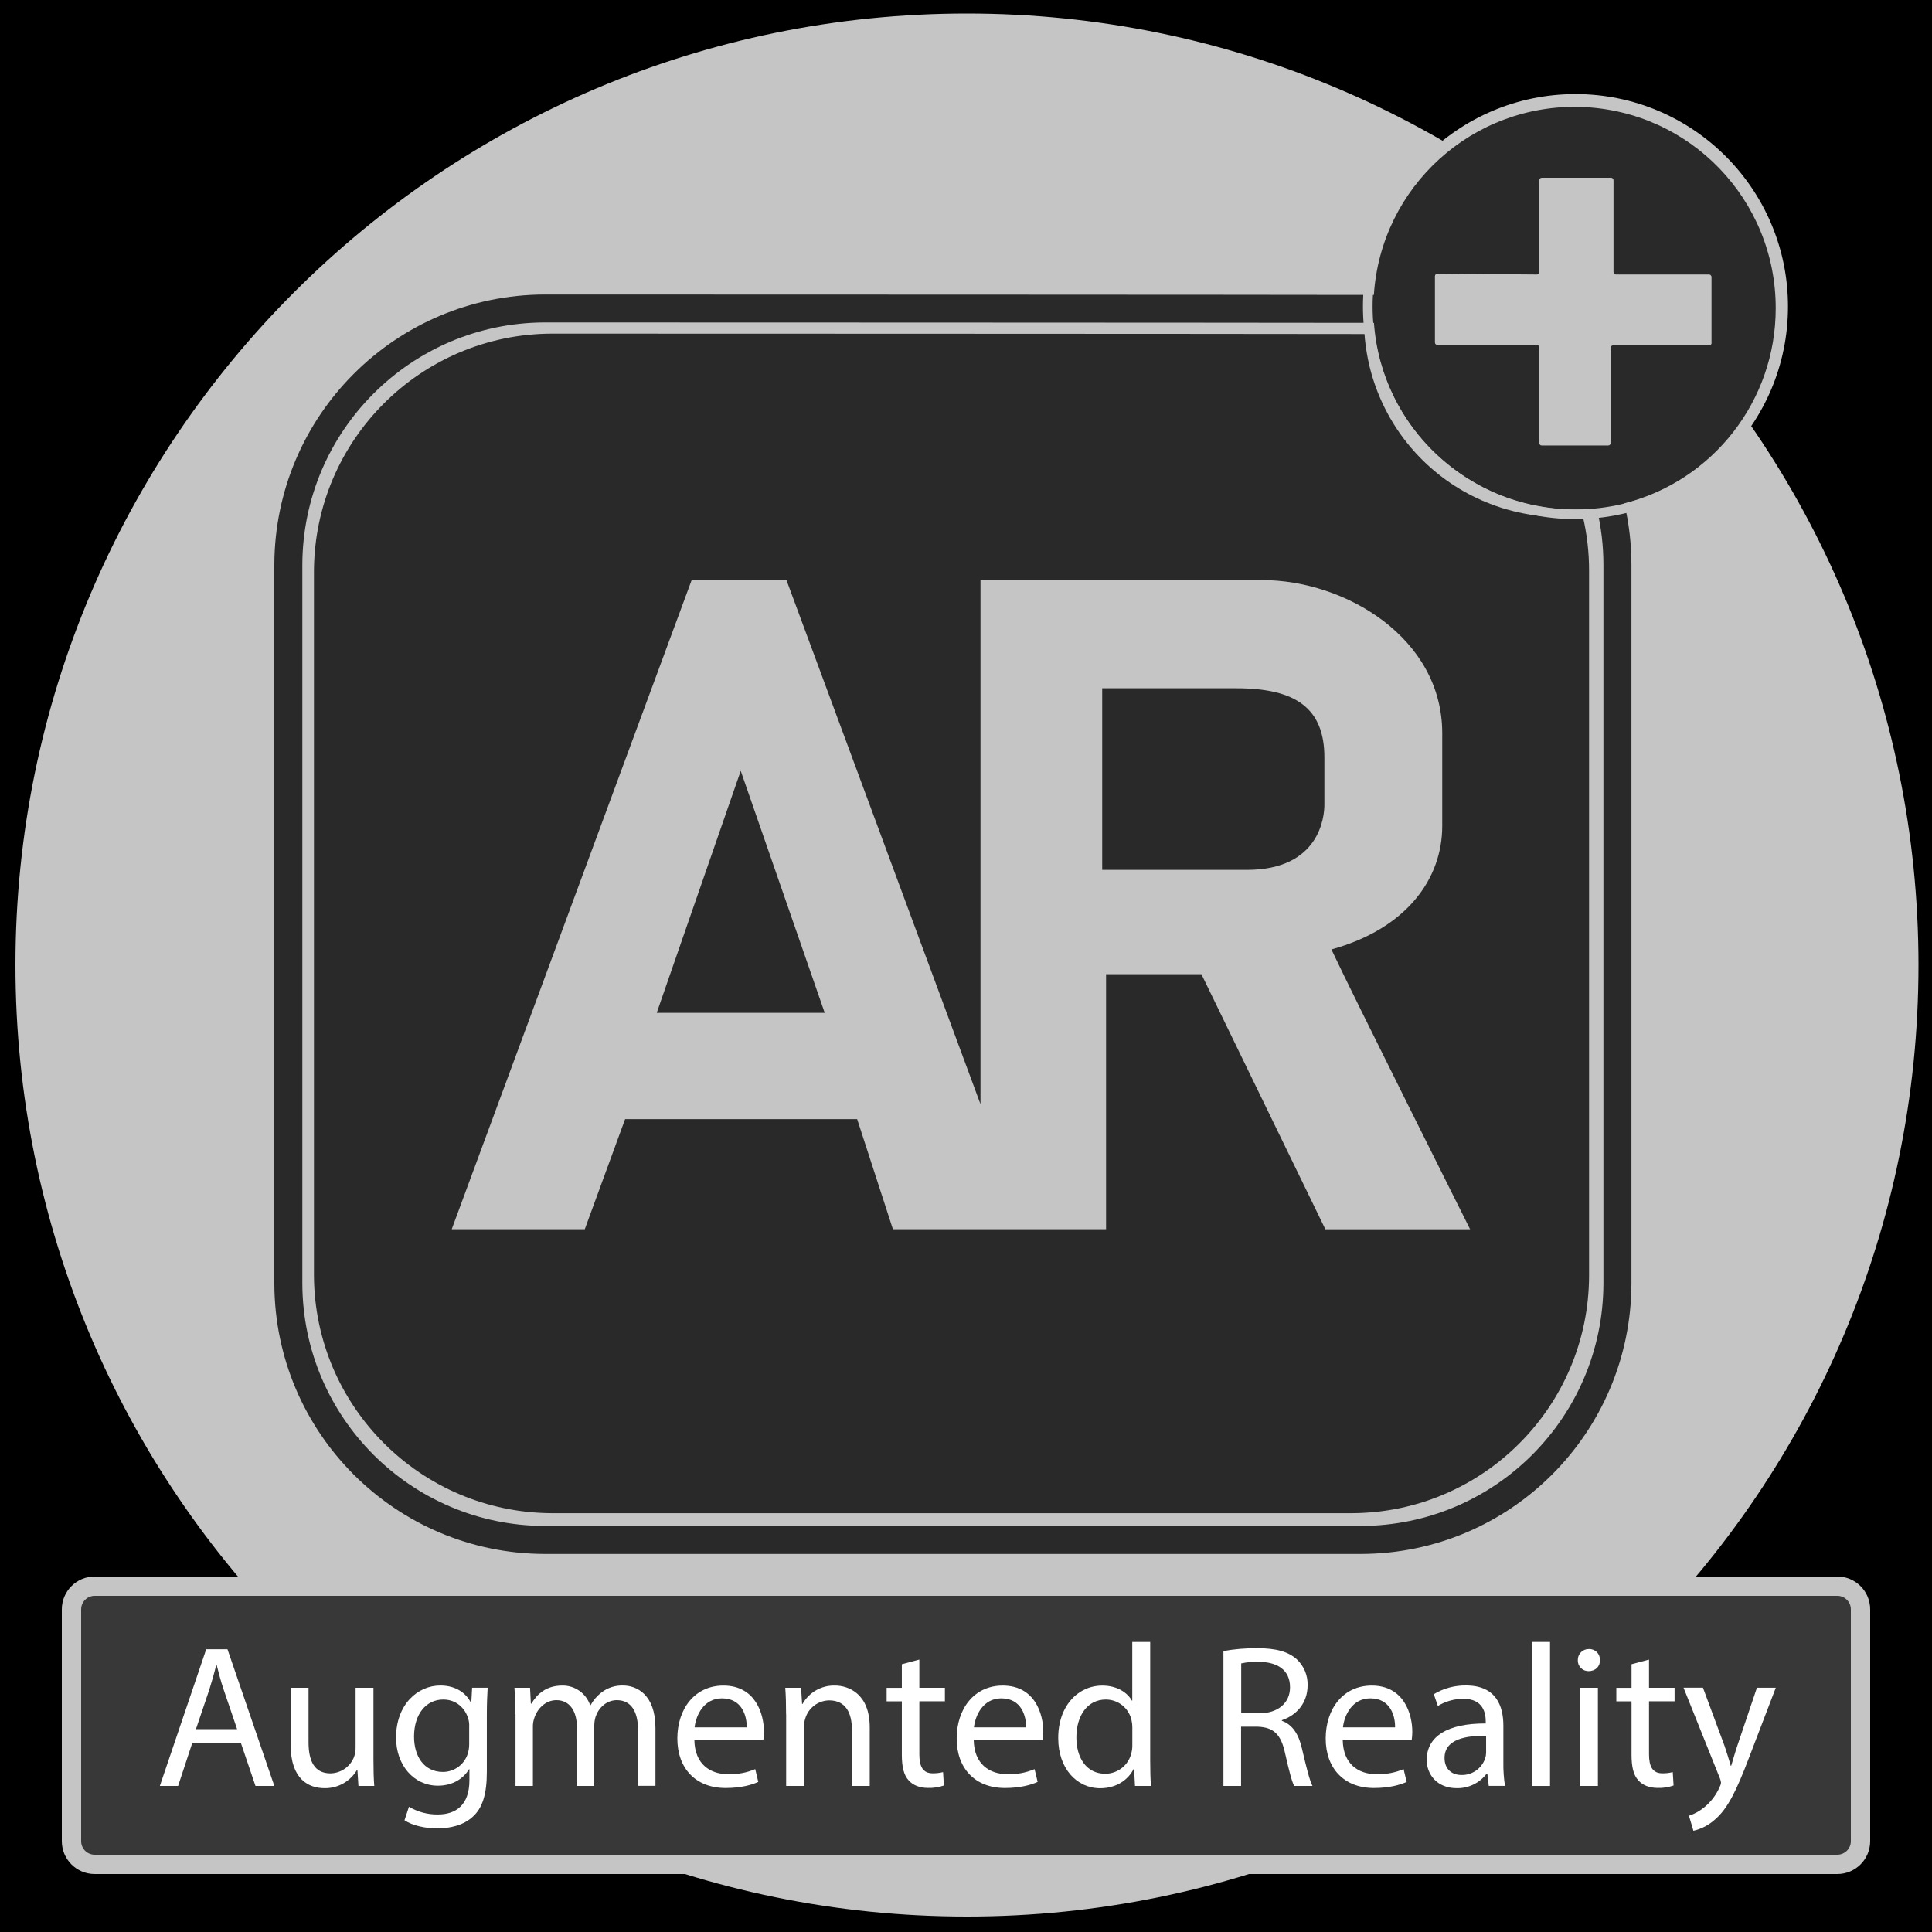
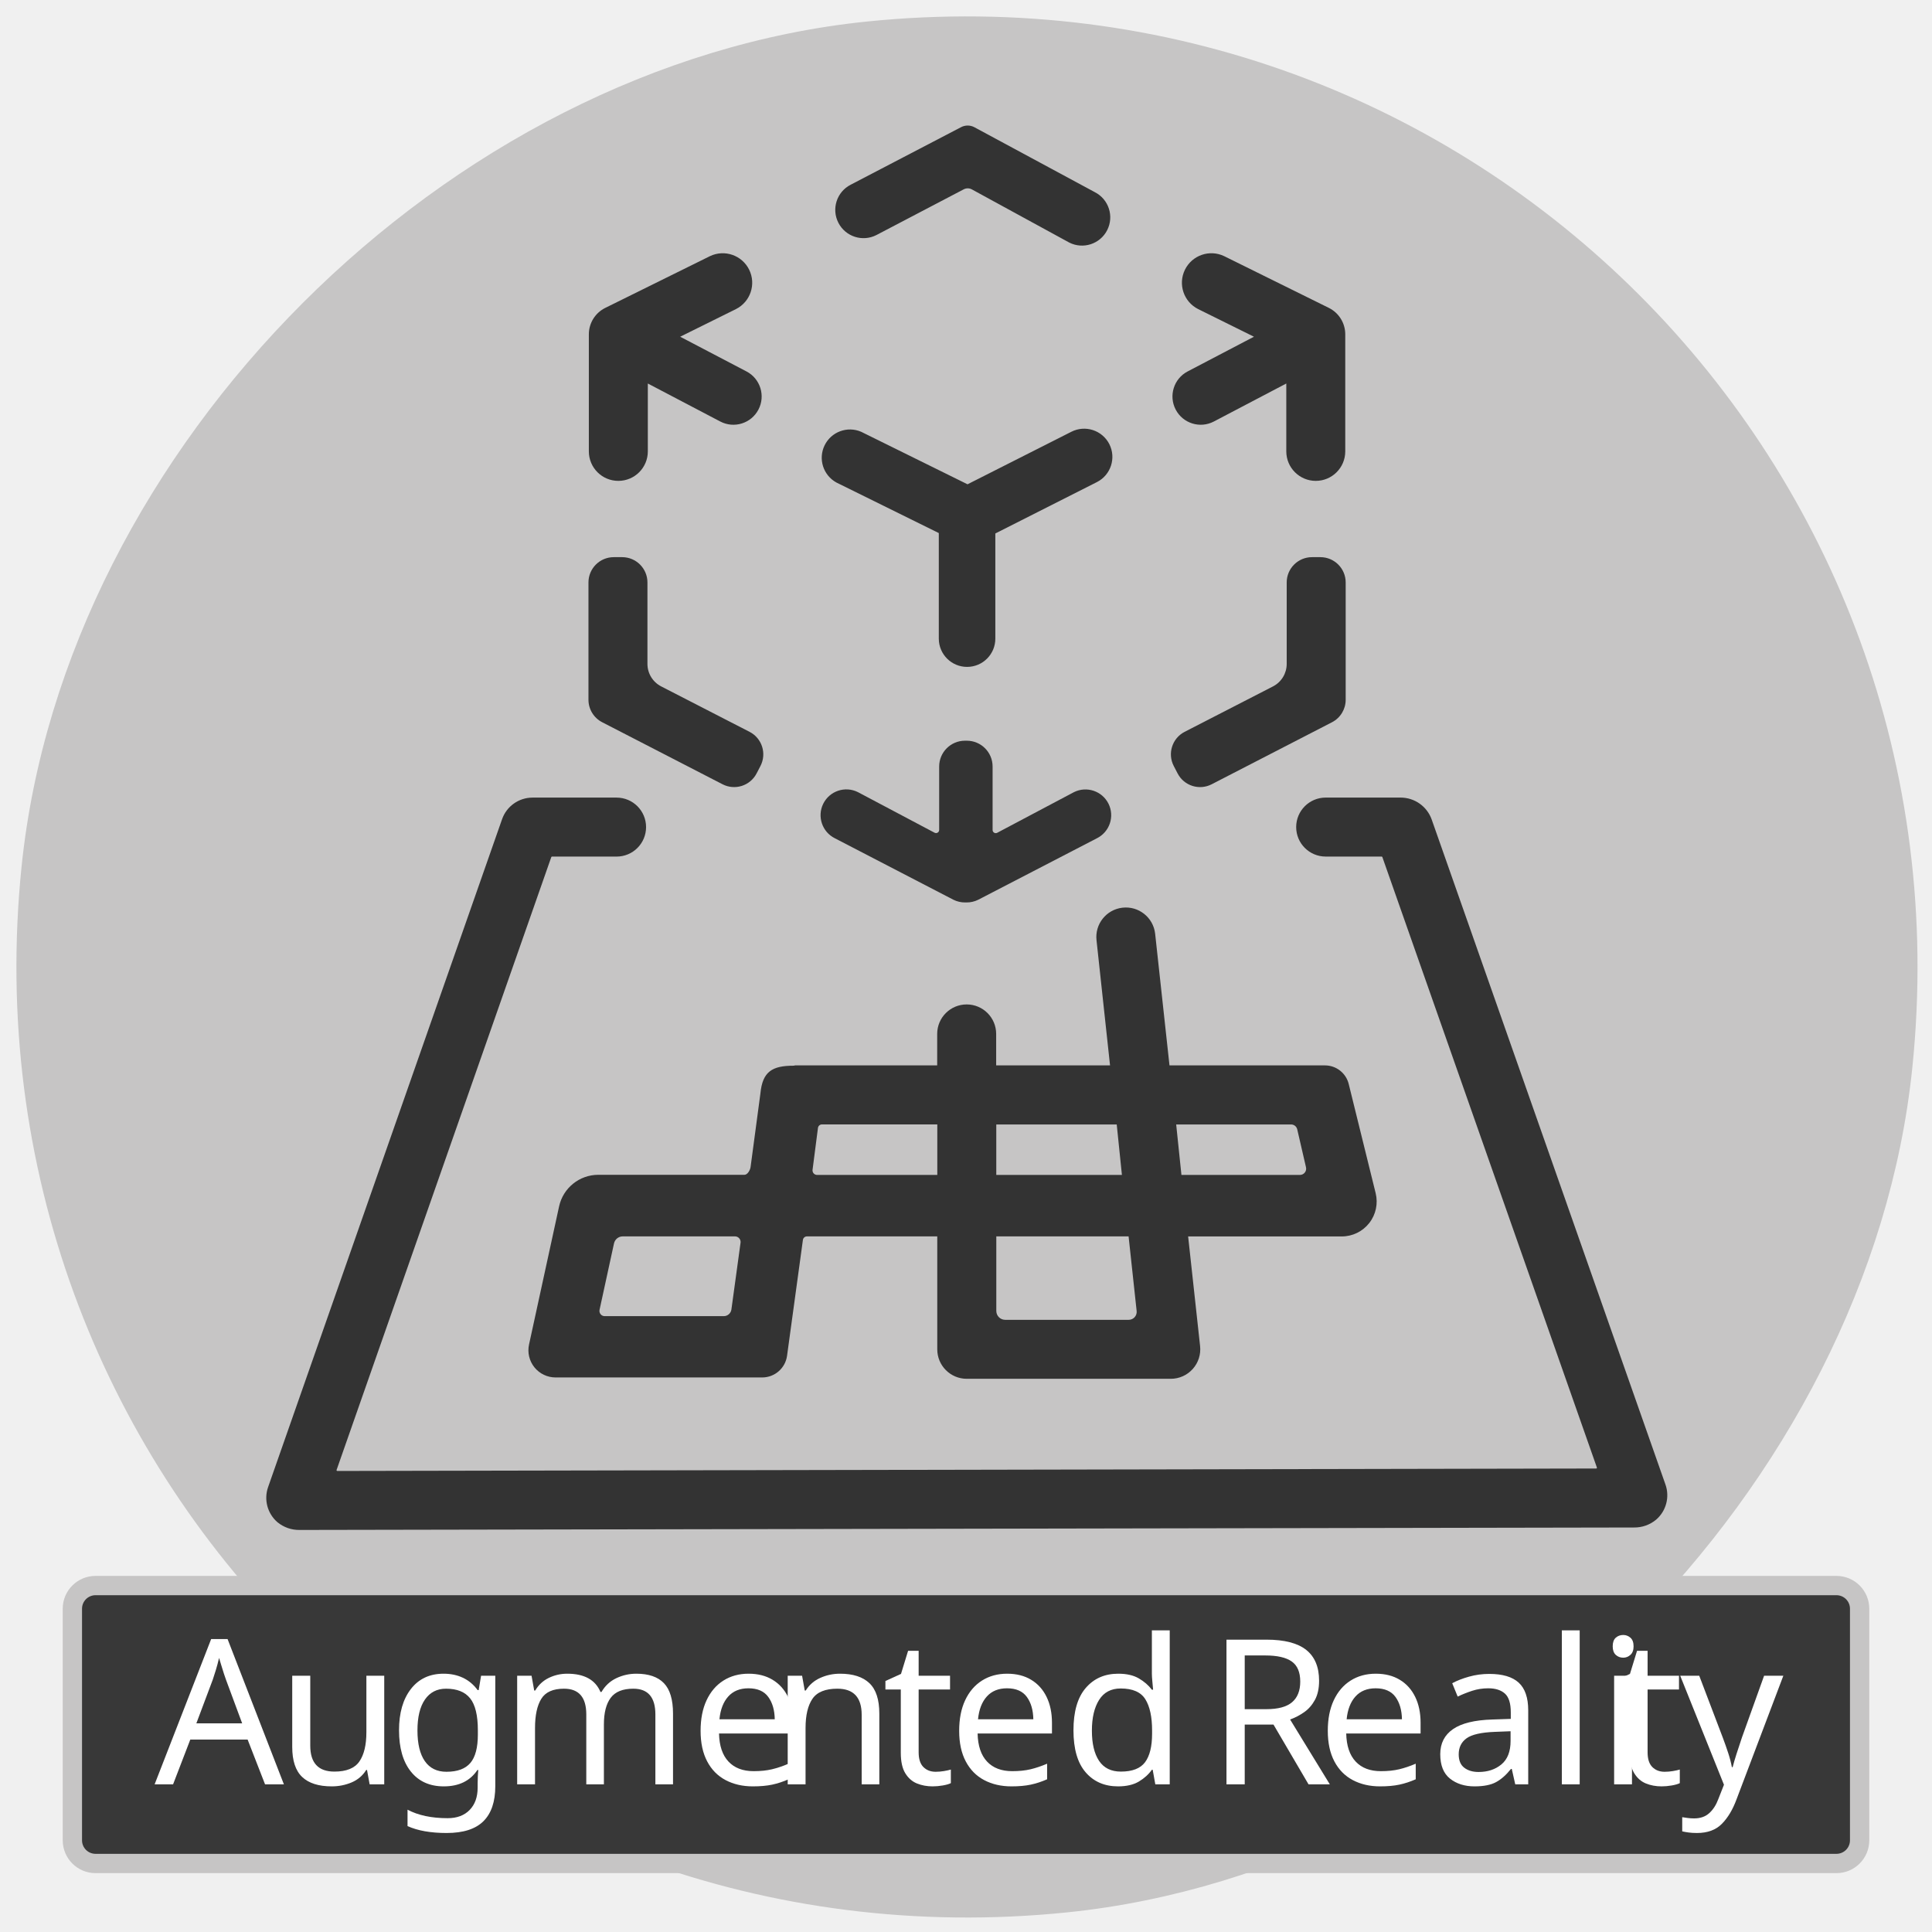
- <svg xmlns="http://www.w3.org/2000/svg" id="_7_-_Augmented_Reality_copy" data-name="7 - Augmented Reality copy" viewBox="0 0 1000 1000">
+ <svg xmlns="http://www.w3.org/2000/svg" id="Layer_1" data-name="Layer 1" viewBox="0 0 1001 1001">
  <defs>
-     <style>.cls-1,.cls-3{fill:#c6c5c5;}.cls-1{stroke:#000;}.cls-1,.cls-4{stroke-miterlimit:10;stroke-width:5px;}.cls-2{fill:#292929;}.cls-4{fill:none;stroke:#c6c5c5;}.cls-5{fill:#383838;}.cls-6{fill:#fff;}</style>
+     <filter id="luminosity-invert-noclip" x="-0.5" y="-0.5" width="1001" height="1001" name="luminosity-invert-noclip">
+       <feFlood result="bg" flood-color="#fff" />
+     </filter>
+     <mask id="mask" x="0.5" y="0.5" width="9863.08" height="9863.08" maskUnits="userSpaceOnUse">
+       <g id="mask-2" data-name="mask">
+         <g style="filter:url(#luminosity-invert-noclip)">
+           <path d="M448.94,11.18C231.57,33.5,33.5,231.57,11.18,448.94c-32.09,312.88,229,574,541.88,541.88C770.43,968.5,968.5,770.43,990.82,553.06,1022.92,240.17,761.83-20.92,448.94,11.18Z" style="fill:#c6c5c5" />
+         </g>
+       </g>
+     </mask>
  </defs>
-   <rect class="cls-1" width="1000" height="1000" />
-   <g id="RING">
-     <path d="M0-1V999H1000V-1H0ZM500.5,992C228.5,992,8,771.5,8,499.5S228.5,7,500.5,7,993,227.5,993,499.5,772.5,992,500.5,992Z" />
+   <g style="mask:url(#mask)">
+     <rect x="0.5" y="0.5" width="1000" height="1000" style="fill:#933;fill-opacity:0" />
  </g>
-   <polygon class="cls-2" points="339.92 524.25 426.87 524.25 383.4 398.99 339.92 524.25" />
-   <path class="cls-2" d="M819.2,267A102,102,0,0,1,706.27,172.9c-65.28-.13-416.74-0.21-420.62-0.21A123.5,123.5,0,0,0,162.5,295.57V660.22a123.65,123.65,0,0,0,123.16,123H699.81a123.24,123.24,0,0,0,122.69-123V295.57A121.75,121.75,0,0,0,819.2,267ZM686,636.25l-64.14-132H572.5v132H462.17l-18.51-57H323.56l-20.88,57H233.81L358,300.25h49.07L507.5,571.52V300.25H653.3c42.83,0,93.2,29.77,93.2,79.28v48c0,27.33-18.41,53.14-57.36,63.9,10.55,22.6,71.78,144.83,71.78,144.83H686Z" />
-   <path class="cls-2" d="M640,356.25H570.5v94h74.83c37.88,0,40.17-27.68,40.17-33.7V392C685.5,366.62,670.73,356.25,640,356.25Z" />
-   <circle class="cls-3" cx="814.49" cy="159.67" r="107.5" />
-   <path class="cls-2" d="M919.11,159.66a104.11,104.11,0,0,0-208-7c-59.37-.13-337.38-0.2-429.23-0.22A140.28,140.28,0,0,0,142,292.3V664.43A140.28,140.28,0,0,0,281.89,804.32H704.54A140.28,140.28,0,0,0,844.43,664.43V292.3a138.83,138.83,0,0,0-3.68-31.75A104.15,104.15,0,0,0,919.11,159.66ZM829.93,292.3V664.43a125.79,125.79,0,0,1-125.4,125.4H281.89a125.79,125.79,0,0,1-125.4-125.4V292.3A125.79,125.79,0,0,1,281.89,166.9c4,0,362.64.08,429.26,0.21A104.12,104.12,0,0,0,815,263.77a105.22,105.22,0,0,0,11.47-.63A124.34,124.34,0,0,1,829.93,292.3Zm56-114.82a1.28,1.28,0,0,1-1.28,1.28H834.95a1.28,1.28,0,0,0-1.28,1.28v49.27a1.28,1.28,0,0,1-1.28,1.28H798a1.28,1.28,0,0,1-1.28-1.28V179.83a1.28,1.28,0,0,0-1.28-1.28H744a1.28,1.28,0,0,1-1.28-1.28V142.94a1.28,1.28,0,0,1,1.29-1.28l51.45,0.42a1.28,1.28,0,0,0,1.29-1.28V93.29A1.28,1.28,0,0,1,798,92h35.87a1.28,1.28,0,0,1,1.28,1.28V140.8a1.28,1.28,0,0,0,1.28,1.28h48.17a1.28,1.28,0,0,1,1.28,1.28v34.12Z" />
-   <circle class="cls-4" cx="815.46" cy="158.69" r="107.5" />
-   <g id="Layer_3_copy_14" data-name="Layer 3 copy 14">
-     <rect class="cls-5" x="37" y="821" width="926" height="144" rx="12" ry="12" />
-     <path class="cls-3" d="M951,970H49a17,17,0,0,1-17-17V833a17,17,0,0,1,17-17H951a17,17,0,0,1,17,17V953A17,17,0,0,1,951,970ZM49,826a7,7,0,0,0-7,7V953a7,7,0,0,0,7,7H951a7,7,0,0,0,7-7V833a7,7,0,0,0-7-7H49Z" />
-     <path class="cls-6" d="M99.53,902.15l-7.35,22.26H82.74l24-70.77h11L142,924.41h-9.76l-7.56-22.26H99.53Zm23.2-7.14-6.93-20.37c-1.58-4.62-2.62-8.82-3.67-12.92h-0.21c-1,4.2-2.2,8.5-3.57,12.81L101.42,895h21.31Z" />
-     <path class="cls-6" d="M193.3,910.55c0,5.25.1,9.87,0.42,13.86h-8.19L185,916.11h-0.21a19.12,19.12,0,0,1-16.8,9.45c-8,0-17.53-4.41-17.53-22.26V873.59h9.24v28.14c0,9.66,2.94,16.17,11.34,16.17a13.36,13.36,0,0,0,12.18-8.4,13.51,13.51,0,0,0,.84-4.72V873.59h9.24v37Z" />
-     <path class="cls-6" d="M252.41,873.59c-0.21,3.67-.42,7.77-0.42,14v29.5c0,11.65-2.31,18.79-7.24,23.2-4.93,4.62-12.07,6.09-18.48,6.09-6.09,0-12.81-1.47-16.9-4.2l2.31-7a28.66,28.66,0,0,0,14.91,4c9.45,0,16.38-4.93,16.38-17.74v-5.67h-0.21c-2.83,4.72-8.29,8.5-16.17,8.5C214,924.2,205,913.49,205,899.42c0-17.22,11.23-27,22.89-27,8.82,0,13.65,4.62,15.85,8.82h0.21l0.42-7.67h8.08Zm-9.55,20.05a13.16,13.16,0,0,0-.52-4.2c-1.68-5.35-6.19-9.76-12.91-9.76-8.82,0-15.12,7.46-15.12,19.21,0,10,5,18.27,15,18.27a13.51,13.51,0,0,0,12.81-9.45,16.08,16.08,0,0,0,.73-4.93v-9.13Z" />
-     <path class="cls-6" d="M266.69,887.34c0-5.25-.1-9.55-0.42-13.75h8.08l0.42,8.19h0.31c2.83-4.83,7.56-9.34,16-9.34a15,15,0,0,1,14.38,10.18h0.21a20.93,20.93,0,0,1,5.67-6.62,17.34,17.34,0,0,1,11.23-3.57c6.72,0,16.69,4.41,16.69,22v29.92h-9V895.64c0-9.76-3.57-15.64-11-15.64-5.25,0-9.34,3.88-10.92,8.4a15.22,15.22,0,0,0-.74,4.62v31.39h-9V894c0-8.08-3.57-14-10.6-14-5.77,0-10,4.62-11.44,9.24a12.74,12.74,0,0,0-.73,4.51v30.66h-9V887.34Z" />
-     <path class="cls-6" d="M359.41,900.68c0.21,12.5,8.19,17.64,17.43,17.64a33.41,33.41,0,0,0,14.07-2.62l1.58,6.62c-3.25,1.47-8.82,3.15-16.9,3.15-15.64,0-25-10.29-25-25.62s9-27.4,23.83-27.4c16.59,0,21,14.59,21,23.94a34.81,34.81,0,0,1-.32,4.3h-35.7Zm27.09-6.61c0.1-5.88-2.42-15-12.81-15-9.34,0-13.44,8.61-14.17,15h27Z" />
-     <path class="cls-6" d="M406.87,887.34c0-5.25-.1-9.55-0.42-13.75h8.19l0.52,8.4h0.21a18.69,18.69,0,0,1,16.8-9.55c7,0,18,4.2,18,21.63v30.34h-9.24V895.11c0-8.19-3-15-11.76-15a13.13,13.13,0,0,0-12.39,9.45,13.28,13.28,0,0,0-.63,4.3v30.55h-9.24V887.34Z" />
-     <path class="cls-6" d="M475.85,859v14.59h13.23v7H475.85V908c0,6.3,1.78,9.87,6.93,9.87a20.58,20.58,0,0,0,5.35-.63l0.42,6.93a22.61,22.61,0,0,1-8.19,1.26c-4.3,0-7.77-1.37-10-3.88-2.62-2.73-3.57-7.25-3.57-13.23V880.62h-7.87v-7h7.87V861.41Z" />
-     <path class="cls-6" d="M504,900.68c0.21,12.5,8.19,17.64,17.43,17.64a33.41,33.41,0,0,0,14.07-2.62l1.58,6.62c-3.26,1.47-8.82,3.15-16.9,3.15-15.64,0-25-10.29-25-25.62s9-27.4,23.83-27.4c16.59,0,21,14.59,21,23.94a34.91,34.91,0,0,1-.32,4.3H504Zm27.09-6.61c0.1-5.88-2.42-15-12.81-15-9.34,0-13.44,8.61-14.17,15h27Z" />
-     <path class="cls-6" d="M595.34,849.86v61.42c0,4.51.1,9.66,0.42,13.12h-8.29L587,915.59h-0.21c-2.83,5.67-9,10-17.32,10-12.28,0-21.73-10.39-21.73-25.83-0.1-16.9,10.39-27.3,22.78-27.3,7.77,0,13,3.67,15.33,7.77h0.21V849.86h9.24Zm-9.24,44.41a16.29,16.29,0,0,0-.42-3.88,13.59,13.59,0,0,0-13.33-10.71c-9.55,0-15.22,8.4-15.22,19.63,0,10.29,5,18.79,15,18.79a13.89,13.89,0,0,0,13.54-11,16,16,0,0,0,.42-4v-8.82Z" />
-     <path class="cls-6" d="M633.24,854.58a95.14,95.14,0,0,1,17.54-1.47c9.76,0,16.06,1.79,20.47,5.77a17.63,17.63,0,0,1,5.56,13.44c0,9.34-5.88,15.54-13.33,18.06v0.31c5.46,1.89,8.71,6.93,10.39,14.28,2.31,9.87,4,16.69,5.46,19.42h-9.45c-1.16-2-2.73-8.08-4.72-16.9-2.1-9.76-5.88-13.44-14.17-13.75h-8.61v30.66h-9.13V854.58Zm9.13,32.23h9.35c9.76,0,16-5.35,16-13.44,0-9.13-6.62-13.12-16.27-13.23a37.53,37.53,0,0,0-9,.84v25.83Z" />
-     <path class="cls-6" d="M695,900.68c0.21,12.5,8.19,17.64,17.43,17.64a33.42,33.42,0,0,0,14.07-2.62l1.58,6.62c-3.25,1.47-8.82,3.15-16.9,3.15-15.64,0-25-10.29-25-25.62s9-27.4,23.83-27.4c16.59,0,21,14.59,21,23.94a34.67,34.67,0,0,1-.32,4.3H695Zm27.09-6.61c0.11-5.88-2.41-15-12.81-15-9.35,0-13.44,8.61-14.17,15h27Z" />
-     <path class="cls-6" d="M770.58,924.41l-0.74-6.4h-0.32A18.93,18.93,0,0,1,754,925.56c-10.29,0-15.54-7.25-15.54-14.59,0-12.28,10.92-19,30.55-18.9v-1c0-4.2-1.16-11.76-11.55-11.76A25.32,25.32,0,0,0,744.23,883l-2.1-6.09a31.54,31.54,0,0,1,16.69-4.51c15.54,0,19.32,10.6,19.32,20.79v19a71.56,71.56,0,0,0,.84,12.18h-8.4Zm-1.37-25.93c-10.08-.21-21.52,1.57-21.52,11.44,0,6,4,8.82,8.71,8.82a12.64,12.64,0,0,0,12.28-8.5,9.62,9.62,0,0,0,.53-2.94v-8.82Z" />
-     <path class="cls-6" d="M793.05,849.86h9.24v74.55h-9.24V849.86Z" />
-     <path class="cls-6" d="M828.12,859.31c0.11,3.15-2.21,5.67-5.88,5.67a5.49,5.49,0,0,1-5.57-5.67,5.63,5.63,0,0,1,5.77-5.77A5.48,5.48,0,0,1,828.12,859.31Zm-10.29,65.1V873.59h9.24v50.82h-9.24Z" />
-     <path class="cls-6" d="M853.53,859v14.59h13.23v7H853.53V908c0,6.3,1.79,9.87,6.93,9.87a20.59,20.59,0,0,0,5.36-.63l0.42,6.93a22.61,22.61,0,0,1-8.19,1.26c-4.3,0-7.77-1.37-10-3.88-2.62-2.73-3.57-7.25-3.57-13.23V880.62h-7.87v-7h7.87V861.41Z" />
-     <path class="cls-6" d="M881.46,873.59l11.13,30C893.74,907,895,911,895.84,914h0.21c0.94-3,2-6.93,3.25-10.6l10.08-29.82h9.76l-13.86,36.22c-6.61,17.43-11.13,26.35-17.43,31.81a25,25,0,0,1-11.34,6l-2.31-7.77a24.45,24.45,0,0,0,8.08-4.51A28,28,0,0,0,890.07,925a6.64,6.64,0,0,0,.74-2.21,8.06,8.06,0,0,0-.63-2.42l-18.79-46.83h10.08Z" />
+   <path d="M448.94,11.18C231.57,33.5,33.5,231.57,11.18,448.94c-32.09,312.88,229,574,541.88,541.88C770.43,968.5,968.5,770.43,990.82,553.06,1022.92,240.17,761.83-20.92,448.94,11.18Z" style="fill:#c6c5c5" />
+   <g id="Layer_3_copy_16" data-name="Layer 3 copy 16">
+     <rect x="37.5" y="821.5" width="926" height="144" rx="12" ry="12" style="fill:#383838" />
+     <path d="M951.5,970.5H49.5a17,17,0,0,1-17-17v-120a17,17,0,0,1,17-17h902a17,17,0,0,1,17,17v120A17,17,0,0,1,951.5,970.5Zm-902-144a7,7,0,0,0-7,7h0v120a7,7,0,0,0,7,7h902a7,7,0,0,0,7-7v-120a7,7,0,0,0-7-7H49.5Z" style="fill:#c6c5c5" />
+   </g>
+   <g id="_7_-_AR" data-name="7 - AR">
+     <path d="M610.14,400.73l-2-3.85a13.11,13.11,0,0,1,5.59-17.68l45.85-23.57A13.11,13.11,0,0,0,666.66,344V301.78a13.11,13.11,0,0,1,13.11-13.11h4.34a13.11,13.11,0,0,1,13.11,13.11v60.78a13.11,13.11,0,0,1-7.07,11.64l-62.33,32.13A13.11,13.11,0,0,1,610.14,400.73Z" style="fill:#333" />
+     <path d="M574.34,416.43h0a13.37,13.37,0,0,0-17.92-6l-39.79,21.07a1.63,1.63,0,0,1-2.35-1.46v-32.9a13.37,13.37,0,0,0-13.37-13.37l-0.47,0-0.47,0a13.37,13.37,0,0,0-13.37,13.37V430a1.63,1.63,0,0,1-2.35,1.46L444.47,410.4a13.37,13.37,0,0,0-17.92,6h0a13.37,13.37,0,0,0,6,17.92L494,466.18a13.25,13.25,0,0,0,6.05,1.39h0.72a13.25,13.25,0,0,0,6.05-1.39l61.45-31.83A13.37,13.37,0,0,0,574.34,416.43Z" style="fill:#333" />
+     <path d="M688.47,159.51l-54.2-26.79a15.28,15.28,0,0,0-13.49,27.42l28.91,14.32-34.38,18a14.64,14.64,0,0,0,13.61,25.93l37.53-19.69v35.17a15.28,15.28,0,0,0,15.28,15.28h0A15.28,15.28,0,0,0,697,233.92v-60.7A15.28,15.28,0,0,0,688.47,159.51Z" style="fill:#333" />
+     <path d="M392,400.73l2-3.85a13.11,13.11,0,0,0-5.59-17.68l-45.85-23.57A13.11,13.11,0,0,1,335.45,344V301.78a13.11,13.11,0,0,0-13.11-13.11H318a13.11,13.11,0,0,0-13.11,13.11v60.78A13.11,13.11,0,0,0,312,374.2l62.33,32.13A13.11,13.11,0,0,0,392,400.73Z" style="fill:#333" />
+     <path d="M313.63,159.51l54.2-26.79a15.28,15.28,0,0,1,13.49,27.42l-28.91,14.32,34.38,18a14.64,14.64,0,0,1-13.61,25.93l-37.53-19.69v35.17a15.28,15.28,0,0,1-15.28,15.28h0a15.28,15.28,0,0,1-15.28-15.28v-60.7A15.28,15.28,0,0,1,313.63,159.51Z" style="fill:#333" />
+     <path d="M574.76,230.1h0a14.64,14.64,0,0,0-19.7-6.38l-53.77,27.2-55.07-27.19A14.64,14.64,0,0,0,433.36,250l53.05,26.19,0,54.76a14.64,14.64,0,0,0,14.71,14.58h0a14.64,14.64,0,0,0,14.58-14.71l0-54.42,52.68-26.65A14.64,14.64,0,0,0,574.76,230.1Z" style="fill:#333" />
+     <path d="M553.95,125.65L503.45,98.08a4.5,4.5,0,0,0-4.1,0l-45.26,23.7a14.64,14.64,0,0,1-19.71-6.35h0a14.64,14.64,0,0,1,6.35-19.71L498,65.86a7.38,7.38,0,0,1,6.73,0l62.53,33.71a14.64,14.64,0,0,1,6.38,19.7h0A14.64,14.64,0,0,1,553.95,125.65Z" style="fill:#333" />
+     <path d="M846.55,791.42l-691.28,1.27a17.57,17.57,0,0,1-11.51-4,16.71,16.71,0,0,1-4.86-18.18L260.14,424.42a16.72,16.72,0,0,1,15.76-11.17h43.56a15.28,15.28,0,0,1,15.28,15.28h0a15.28,15.28,0,0,1-15.28,15.28H286a0.39,0.39,0,0,0-.37.26L174.39,761.61a0.39,0.39,0,0,0,.37.52L827,760.86a0.39,0.39,0,0,0,.37-0.52L716.22,444.06a0.39,0.39,0,0,0-.37-0.26h-29a15.28,15.28,0,0,1-15.28-15.28h0a15.28,15.28,0,0,1,15.28-15.28h38.83a17.09,17.09,0,0,1,16.11,11.38L862.9,769.15a16.71,16.71,0,0,1-4.82,18.2A17.55,17.55,0,0,1,846.55,791.42Z" style="fill:#333" />
+     <path d="M712.74,618.16L698.8,561.67A12.68,12.68,0,0,0,686.49,552H605.93l-7.44-68.29a15.28,15.28,0,0,0-30.36,3.52l7,64.77h-59V535.69a15.28,15.28,0,0,0-15.28-15.28h0a15.28,15.28,0,0,0-15.28,15.28V552H412l-0.86.16c-11,0-16.08,3-17.16,14.38l-5.1,38.14c-0.22,1.58-1.57,4-3.16,4H310a20.81,20.81,0,0,0-20.33,16.39l-15.57,71.55a14.07,14.07,0,0,0,13.74,17.06H394.94a13,13,0,0,0,12.84-11.2L416,642.42a2.12,2.12,0,0,1,2.1-1.83h67.51V699.1a15.28,15.28,0,0,0,15.28,15.28H606.6a15.28,15.28,0,0,0,15.18-17l-6.19-56.76h79.59A18.09,18.09,0,0,0,712.74,618.16ZM383.69,643.88l-4.74,34.6a4,4,0,0,1-3.94,3.44H313.3a2.72,2.72,0,0,1-2.66-3.3l7.48-34.37a4.64,4.64,0,0,1,4.54-3.66h58.16A2.9,2.9,0,0,1,383.69,643.88Zm194.9-61.29,2.69,26.16H516.19V582.6h62.4ZM423.34,608.75a2.36,2.36,0,0,1-2.34-2.68l2.8-21.69a2.08,2.08,0,0,1,2.06-1.8h59.77v26.16H423.34Zm165.57,70.47a4.13,4.13,0,0,1-4.1,4.6h-64a4.61,4.61,0,0,1-4.61-4.61V640.59h68.54Zm84.59-70.47H612.12L609.4,582.6h59.54a3.25,3.25,0,0,1,3.16,2.47l4.55,19.68A3.23,3.23,0,0,1,673.5,608.75Z" style="fill:#333" />
+     <text transform="translate(80.11 924.5)" style="font-size:105px;fill:#fff;font-family:Myriad Pro">
+       <tspan style="letter-spacing:-1px">A</tspan>
+       <tspan x="63" y="0">u</tspan>
+       <tspan x="120.85" y="0">g</tspan>
+       <tspan x="178.92" y="0">me</tspan>
+       <tspan x="319.09" y="0">n</tspan>
+       <tspan x="376.95" y="0">t</tspan>
+       <tspan x="411.07" y="0">ed </tspan>
+       <tspan x="545.16" y="0">R</tspan>
+       <tspan x="602.06" y="0">eali</tspan>
+       <tspan x="754.63" y="0">t</tspan>
+       <tspan x="790.32" y="0">y</tspan>
+     </text>
  </g>
</svg>
